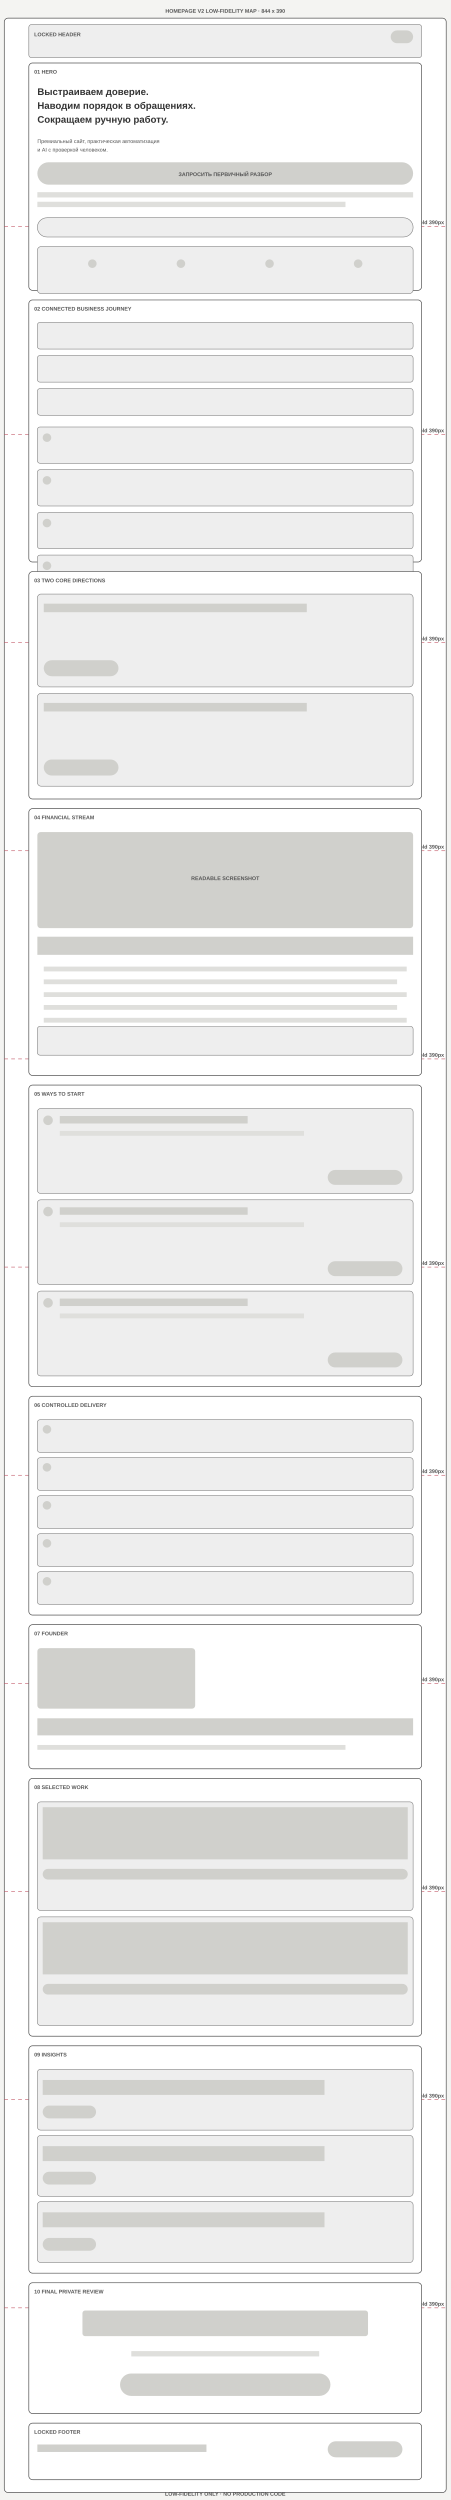
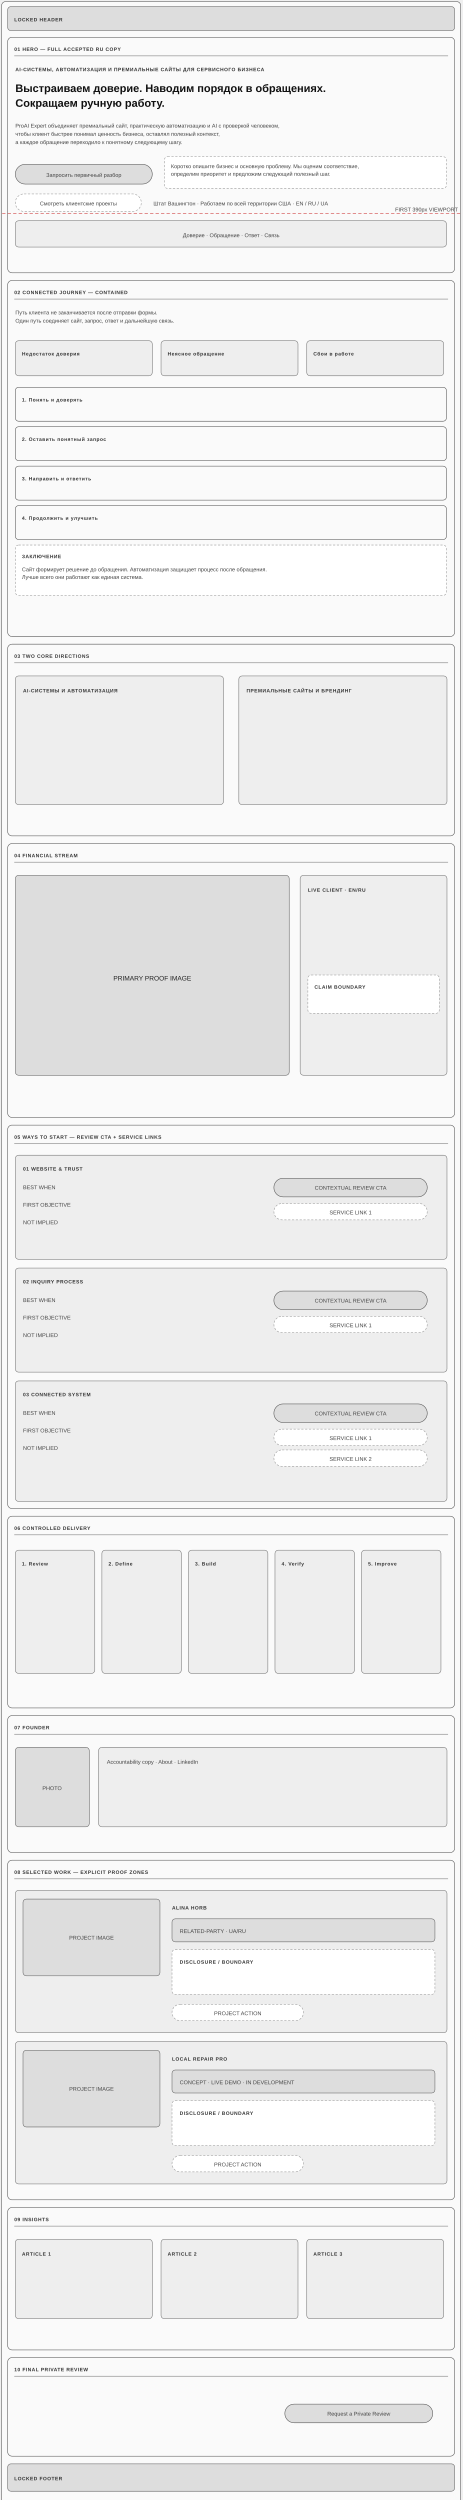
- <svg xmlns="http://www.w3.org/2000/svg" width="844" height="4684" viewBox="0 0 844 4684">
-   <style>
-     .o{fill:#fff;stroke:#444;stroke-width:1.2}.a{fill:#eee;stroke:#777;stroke-width:1}
-     .p{fill:#d0d0cc}.q{fill:#dfdfdc}.t{font:700 12px Arial;fill:#444}.u{font:700 10px Arial;fill:#555}
-     .v{font:400 10px Arial;fill:#555}.fold{stroke:#b45;stroke-width:1;stroke-dasharray:7 6}
-     </style>
-   <rect width="844" height="4684" fill="#f4f4f2" />
-   <text x="422.0" y="24" text-anchor="middle" class="u">HOMEPAGE V2 LOW-FIDELITY MAP · 844 x 390</text>
-   <rect x="8" y="34" width="828" height="4636" rx="7" class="o" />
-   <line x1="8" y1="424" x2="836" y2="424" class="fold" />
-   <text x="832" y="420" text-anchor="end" class="u">fold 390px</text>
-   <line x1="8" y1="814" x2="836" y2="814" class="fold" />
-   <text x="832" y="810" text-anchor="end" class="u">fold 390px</text>
-   <line x1="8" y1="1204" x2="836" y2="1204" class="fold" />
-   <text x="832" y="1200" text-anchor="end" class="u">fold 390px</text>
-   <line x1="8" y1="1594" x2="836" y2="1594" class="fold" />
-   <text x="832" y="1590" text-anchor="end" class="u">fold 390px</text>
-   <line x1="8" y1="1984" x2="836" y2="1984" class="fold" />
-   <text x="832" y="1980" text-anchor="end" class="u">fold 390px</text>
-   <line x1="8" y1="2374" x2="836" y2="2374" class="fold" />
-   <text x="832" y="2370" text-anchor="end" class="u">fold 390px</text>
-   <line x1="8" y1="2764" x2="836" y2="2764" class="fold" />
-   <text x="832" y="2760" text-anchor="end" class="u">fold 390px</text>
-   <line x1="8" y1="3154" x2="836" y2="3154" class="fold" />
-   <text x="832" y="3150" text-anchor="end" class="u">fold 390px</text>
-   <line x1="8" y1="3544" x2="836" y2="3544" class="fold" />
-   <text x="832" y="3540" text-anchor="end" class="u">fold 390px</text>
-   <line x1="8" y1="3934" x2="836" y2="3934" class="fold" />
-   <text x="832" y="3930" text-anchor="end" class="u">fold 390px</text>
-   <line x1="8" y1="4324" x2="836" y2="4324" class="fold" />
-   <text x="832" y="4320" text-anchor="end" class="u">fold 390px</text>
-   <rect x="54" y="46" width="736" height="62" rx="5" class="a" />
-   <text x="64" y="68" class="u">LOCKED HEADER</text>
-   <rect x="732" y="57" width="42" height="24" rx="12" class="p" />
-   <rect x="54" y="118" width="736" height="426" rx="7" class="o" />
-   <text x="64" y="138" class="u">01 HERO</text>
-   <text x="70" y="178" style="font:700 18px Arial;fill:#333">Выстраиваем доверие.</text>
-   <text x="70" y="204" style="font:700 18px Arial;fill:#333">Наводим порядок в обращениях.</text>
-   <text x="70" y="230" style="font:700 18px Arial;fill:#333">Сокращаем ручную работу.</text>
-   <text x="70" y="268" class="v">Премиальный сайт, практическая автоматизация</text>
-   <text x="70" y="284" class="v">и AI с проверкой человеком.</text>
-   <rect x="70" y="304" width="704" height="42" rx="21" class="p" />
-   <text x="422.0" y="330" text-anchor="middle" class="u">ЗАПРОСИТЬ ПЕРВИЧНЫЙ РАЗБОР</text>
-   <rect x="70" y="360" width="704" height="10" class="q" />
-   <rect x="70" y="378" width="577.28" height="10" class="q" />
-   <rect x="70" y="408" width="704" height="36" rx="18" class="a" />
-   <rect x="70" y="462" width="704" height="88" rx="7" class="a" />
-   <circle cx="173.0" cy="494" r="8" class="p" />
-   <circle cx="339.0" cy="494" r="8" class="p" />
-   <circle cx="505.0" cy="494" r="8" class="p" />
-   <circle cx="671.0" cy="494" r="8" class="p" />
-   <rect x="54" y="562" width="736" height="491" rx="7" class="o" />
-   <text x="64" y="582" class="u">02 CONNECTED BUSINESS JOURNEY</text>
-   <rect x="70" y="604" width="704" height="50" rx="5" class="a" />
-   <rect x="70" y="666" width="704" height="50" rx="5" class="a" />
-   <rect x="70" y="728" width="704" height="50" rx="5" class="a" />
-   <rect x="70" y="800" width="704" height="68" rx="5" class="a" />
-   <circle cx="88" cy="820" r="8" class="p" />
-   <rect x="70" y="880" width="704" height="68" rx="5" class="a" />
-   <circle cx="88" cy="900" r="8" class="p" />
-   <rect x="70" y="960" width="704" height="68" rx="5" class="a" />
-   <circle cx="88" cy="980" r="8" class="p" />
-   <rect x="70" y="1040" width="704" height="68" rx="5" class="a" />
-   <circle cx="88" cy="1060" r="8" class="p" />
-   <rect x="54" y="1071" width="736" height="426" rx="7" class="o" />
-   <text x="64" y="1091" class="u">03 TWO CORE DIRECTIONS</text>
-   <rect x="70" y="1113" width="704" height="174.0" rx="7" class="a" />
-   <rect x="82" y="1131" width="492.8" height="16" class="p" />
-   <rect x="82" y="1237.0" width="140" height="30" rx="15" class="p" />
-   <rect x="70" y="1299.0" width="704" height="174.0" rx="7" class="a" />
-   <rect x="82" y="1317.0" width="492.8" height="16" class="p" />
-   <rect x="82" y="1423.0" width="140" height="30" rx="15" class="p" />
-   <rect x="54" y="1515" width="736" height="500" rx="7" class="o" />
-   <text x="64" y="1535" class="u">04 FINANCIAL STREAM</text>
-   <rect x="70" y="1559" width="704" height="180.0" rx="6" class="p" />
-   <text x="422.0" y="1649.0" text-anchor="middle" class="u">READABLE SCREENSHOT</text>
-   <rect x="70" y="1755.0" width="704" height="34" class="p" />
-   <rect x="82" y="1811.0" width="680" height="9" class="q" />
-   <rect x="82" y="1835.0" width="662" height="9" class="q" />
-   <rect x="82" y="1859.0" width="680" height="9" class="q" />
-   <rect x="82" y="1883.0" width="662" height="9" class="q" />
-   <rect x="82" y="1907.0" width="680" height="9" class="q" />
-   <rect x="70" y="1923" width="704" height="54" rx="5" class="a" />
-   <rect x="54" y="2033" width="736" height="565" rx="7" class="o" />
-   <text x="64" y="2053" class="u">05 WAYS TO START</text>
-   <rect x="70" y="2077" width="704" height="159.0" rx="6" class="a" />
-   <circle cx="90" cy="2099" r="9" class="p" />
-   <rect x="112" y="2091" width="352.0" height="14" class="p" />
-   <rect x="112" y="2119" width="457.6" height="9" class="q" />
-   <rect x="614" y="2192.0" width="140" height="28" rx="14" class="p" />
-   <rect x="70" y="2248.0" width="704" height="159.0" rx="6" class="a" />
-   <circle cx="90" cy="2270.0" r="9" class="p" />
-   <rect x="112" y="2262.0" width="352.0" height="14" class="p" />
-   <rect x="112" y="2290.0" width="457.6" height="9" class="q" />
-   <rect x="614" y="2363.0" width="140" height="28" rx="14" class="p" />
-   <rect x="70" y="2419.0" width="704" height="159.0" rx="6" class="a" />
-   <circle cx="90" cy="2441.0" r="9" class="p" />
-   <rect x="112" y="2433.0" width="352.0" height="14" class="p" />
-   <rect x="112" y="2461.0" width="457.6" height="9" class="q" />
-   <rect x="614" y="2534.0" width="140" height="28" rx="14" class="p" />
-   <rect x="54" y="2616" width="736" height="410" rx="7" class="o" />
-   <text x="64" y="2636" class="u">06 CONTROLLED DELIVERY</text>
-   <rect x="70" y="2660" width="704" height="61.2" rx="5" class="a" />
-   <circle cx="88" cy="2678" r="8" class="p" />
-   <rect x="70" y="2731.2" width="704" height="61.2" rx="5" class="a" />
-   <circle cx="88" cy="2749.2" r="8" class="p" />
-   <rect x="70" y="2802.4" width="704" height="61.2" rx="5" class="a" />
-   <circle cx="88" cy="2820.4" r="8" class="p" />
-   <rect x="70" y="2873.6" width="704" height="61.2" rx="5" class="a" />
-   <circle cx="88" cy="2891.6" r="8" class="p" />
-   <rect x="70" y="2944.8" width="704" height="61.2" rx="5" class="a" />
-   <circle cx="88" cy="2962.8" r="8" class="p" />
-   <rect x="54" y="3044" width="736" height="270" rx="7" class="o" />
-   <text x="64" y="3064" class="u">07 FOUNDER</text>
-   <rect x="70" y="3088" width="295.68" height="113.4" rx="6" class="p" />
-   <rect x="70" y="3219.4" width="704" height="32" class="p" />
-   <rect x="70" y="3269.4" width="577.28" height="9" class="q" />
-   <rect x="54" y="3332" width="736" height="483" rx="7" class="o" />
-   <text x="64" y="3352" class="u">08 SELECTED WORK</text>
-   <rect x="70" y="3376" width="704" height="203.5" rx="6" class="a" />
-   <rect x="80" y="3386" width="684" height="97.68" class="p" />
-   <rect x="80" y="3501.5" width="684" height="20" rx="10" class="p" />
-   <rect x="70" y="3591.5" width="704" height="203.5" rx="6" class="a" />
-   <rect x="80" y="3601.5" width="684" height="97.68" class="p" />
-   <rect x="80" y="3717.0" width="684" height="20" rx="10" class="p" />
-   <rect x="54" y="3833" width="736" height="426" rx="7" class="o" />
-   <text x="64" y="3853" class="u">09 INSIGHTS</text>
-   <rect x="70" y="3877" width="704" height="114.0" rx="6" class="a" />
-   <rect x="80" y="3897" width="528.0" height="28" class="p" />
-   <rect x="80" y="3945.0" width="100" height="24" rx="12" class="p" />
-   <rect x="70" y="4001.0" width="704" height="114.0" rx="6" class="a" />
-   <rect x="80" y="4021.0" width="528.0" height="28" class="p" />
-   <rect x="80" y="4069.0" width="100" height="24" rx="12" class="p" />
-   <rect x="70" y="4125.0" width="704" height="114.0" rx="6" class="a" />
-   <rect x="80" y="4145.0" width="528.0" height="28" class="p" />
-   <rect x="80" y="4193.0" width="100" height="24" rx="12" class="p" />
-   <rect x="54" y="4277" width="736" height="245" rx="7" class="o" />
-   <text x="64" y="4297" class="u">10 FINAL PRIVATE REVIEW</text>
-   <rect x="154.48" y="4329" width="535.04" height="48" rx="5" class="p" />
-   <rect x="246.0" y="4405" width="352.0" height="10" class="q" />
-   <rect x="224.88" y="4447" width="394.24" height="42" rx="21" class="p" />
-   <rect x="54" y="4540" width="736" height="106" rx="7" class="o" />
-   <text x="64" y="4560" class="u">LOCKED FOOTER</text>
-   <rect x="70" y="4580" width="316.8" height="14" class="p" />
-   <rect x="614" y="4574" width="140" height="30" rx="15" class="p" />
-   <text x="422.0" y="4676" text-anchor="middle" class="u">LOW-FIDELITY ONLY · NO PRODUCTION CODE</text>
+ <svg xmlns="http://www.w3.org/2000/svg" width="844" height="4564" viewBox="0 0 844 4564">
+   <style>.b{fill:#fafafa;stroke:#555}.p{fill:#eee;stroke:#777}.q{fill:#ddd;stroke:#666}.n{fill:#fff;stroke:#999;stroke-dasharray:4 3}.t{font:12px Arial;fill:#222}.s{font:10px Arial;fill:#444}.h{font:bold 20px Arial;fill:#111}.c{font:bold 9px Arial;letter-spacing:.8px;fill:#333}.r{fill:#ddd;stroke:#555}.f{stroke:#c33;stroke-dasharray:6 4}</style>
+   <rect x="3" y="3" width="838" height="5000" rx="7" class="b" />
+   <rect x="14" y="12" width="816" height="44" rx="6" class="q" />
+   <text x="26" y="39" class="c" text-anchor="start">LOCKED HEADER</text>
+   <rect x="14" y="68" width="816" height="430" rx="8" class="b" />
+   <text x="26" y="93" class="c" text-anchor="start">01  HERO — FULL ACCEPTED RU COPY</text>
+   <line x1="26" y1="102" x2="818" y2="102" stroke="#777" />
+   <text x="28" y="130" class="c" text-anchor="start">AI-СИСТЕМЫ, АВТОМАТИЗАЦИЯ И ПРЕМИАЛЬНЫЕ САЙТЫ ДЛЯ СЕРВИСНОГО БИЗНЕСА</text>
+   <text x="28" y="168" class="h">
+     <tspan x="28" dy="0">Выстраиваем доверие. Наводим порядок в обращениях.</tspan>
+     <tspan x="28" dy="27">Сокращаем ручную работу.</tspan>
+   </text>
+   <text x="28" y="233" class="s">
+     <tspan x="28" dy="0">ProAI Expert объединяет премиальный сайт, практическую автоматизацию и AI с проверкой человеком,</tspan>
+     <tspan x="28" dy="15">чтобы клиент быстрее понимал ценность бизнеса, оставлял полезный контекст,</tspan>
+     <tspan x="28" dy="15">а каждое обращение переходило к понятному следующему шагу.</tspan>
+   </text>
+   <rect x="28" y="300" width="250" height="36" rx="18" class="r" />
+   <text x="153" y="323" class="s" text-anchor="middle">Запросить первичный разбор</text>
+   <rect x="300" y="286" width="515" height="58" rx="6" class="n" />
+   <text x="312" y="307" class="s">
+     <tspan x="312" dy="0">Коротко опишите бизнес и основную проблему. Мы оценим соответствие,</tspan>
+     <tspan x="312" dy="14">определим приоритет и предложим следующий полезный шаг.</tspan>
+   </text>
+   <rect x="28" y="354" width="230" height="32" rx="16" class="n" />
+   <text x="143" y="375" class="s" text-anchor="middle">Смотреть клиентские проекты</text>
+   <text x="280" y="375" class="s" text-anchor="start">Штат Вашингтон · Работаем по всей территории США · EN / RU / UA</text>
+   <rect x="28" y="403" width="787" height="48" rx="6" class="p" />
+   <text x="422" y="433" class="s" text-anchor="middle">Доверие · Обращение · Ответ · Связь</text>
+   <line x1="4" y1="390" x2="840" y2="390" class="f" />
+   <text x="836" y="386" class="s" text-anchor="end">FIRST 390px VIEWPORT</text>
+   <rect x="14" y="512" width="816" height="650" rx="8" class="b" />
+   <text x="26" y="537" class="c" text-anchor="start">02  CONNECTED JOURNEY — CONTAINED</text>
+   <line x1="26" y1="546" x2="818" y2="546" stroke="#777" />
+   <text x="28" y="574" class="s">
+     <tspan x="28" dy="0">Путь клиента не заканчивается после отправки формы.</tspan>
+     <tspan x="28" dy="15">Один путь соединяет сайт, запрос, ответ и дальнейшую связь.</tspan>
+   </text>
+   <rect x="28" y="622" width="250" height="64" rx="6" class="p" />
+   <text x="40" y="649" class="c" text-anchor="start">Недостаток доверия</text>
+   <rect x="294" y="622" width="250" height="64" rx="6" class="p" />
+   <text x="306" y="649" class="c" text-anchor="start">Неясное обращение</text>
+   <rect x="560" y="622" width="250" height="64" rx="6" class="p" />
+   <text x="572" y="649" class="c" text-anchor="start">Сбои в работе</text>
+   <rect x="28" y="707" width="787" height="62" rx="6" class="b" />
+   <text x="40" y="733" class="c" text-anchor="start">1. Понять и доверять</text>
+   <rect x="28" y="779" width="787" height="62" rx="6" class="b" />
+   <text x="40" y="805" class="c" text-anchor="start">2. Оставить понятный запрос</text>
+   <rect x="28" y="851" width="787" height="62" rx="6" class="b" />
+   <text x="40" y="877" class="c" text-anchor="start">3. Направить и ответить</text>
+   <rect x="28" y="923" width="787" height="62" rx="6" class="b" />
+   <text x="40" y="949" class="c" text-anchor="start">4. Продолжить и улучшить</text>
+   <rect x="28" y="995" width="787" height="92" rx="6" class="n" />
+   <text x="40" y="1019" class="c" text-anchor="start">ЗАКЛЮЧЕНИЕ</text>
+   <text x="40" y="1043" class="s">
+     <tspan x="40" dy="0">Сайт формирует решение до обращения. Автоматизация защищает процесс после обращения.</tspan>
+     <tspan x="40" dy="14">Лучше всего они работают как единая система.</tspan>
+   </text>
+   <rect x="14" y="1176" width="816" height="350" rx="8" class="b" />
+   <text x="26" y="1201" class="c" text-anchor="start">03  TWO CORE DIRECTIONS</text>
+   <line x1="26" y1="1210" x2="818" y2="1210" stroke="#777" />
+   <rect x="28" y="1234" width="380" height="235" rx="6" class="p" />
+   <rect x="436" y="1234" width="380" height="235" rx="6" class="p" />
+   <text x="42" y="1264" class="c" text-anchor="start">AI-СИСТЕМЫ И АВТОМАТИЗАЦИЯ</text>
+   <text x="450" y="1264" class="c" text-anchor="start">ПРЕМИАЛЬНЫЕ САЙТЫ И БРЕНДИНГ</text>
+   <rect x="14" y="1540" width="816" height="500" rx="8" class="b" />
+   <text x="26" y="1565" class="c" text-anchor="start">04  FINANCIAL STREAM</text>
+   <line x1="26" y1="1574" x2="818" y2="1574" stroke="#777" />
+   <rect x="28" y="1598" width="500" height="365" rx="6" class="q" />
+   <text x="278" y="1790" class="t" text-anchor="middle">PRIMARY PROOF IMAGE</text>
+   <rect x="548" y="1598" width="268" height="365" rx="6" class="p" />
+   <text x="562" y="1628" class="c" text-anchor="start">LIVE CLIENT · EN/RU</text>
+   <rect x="562" y="1780" width="240" height="70" rx="6" class="n" />
+   <text x="574" y="1805" class="c" text-anchor="start">CLAIM BOUNDARY</text>
+   <rect x="14" y="2054" width="816" height="700" rx="8" class="b" />
+   <text x="26" y="2079" class="c" text-anchor="start">05  WAYS TO START — REVIEW CTA + SERVICE LINKS</text>
+   <line x1="26" y1="2088" x2="818" y2="2088" stroke="#777" />
+   <rect x="28" y="2109" width="788" height="190" rx="6" class="p" />
+   <text x="42" y="2137" class="c" text-anchor="start">01 WEBSITE &amp; TRUST</text>
+   <text x="42" y="2171" class="s">
+     <tspan x="42" dy="0">BEST WHEN</tspan>
+     <tspan x="42" dy="32">FIRST OBJECTIVE</tspan>
+     <tspan x="42" dy="32">NOT IMPLIED</tspan>
+   </text>
+   <rect x="500" y="2151" width="280" height="34" rx="17" class="r" />
+   <text x="640" y="2172" class="s" text-anchor="middle">CONTEXTUAL REVIEW CTA</text>
+   <rect x="500" y="2197" width="280" height="30" rx="15" class="n" />
+   <text x="640" y="2217" class="s" text-anchor="middle">SERVICE LINK 1</text>
+   <rect x="28" y="2315" width="788" height="190" rx="6" class="p" />
+   <text x="42" y="2343" class="c" text-anchor="start">02 INQUIRY PROCESS</text>
+   <text x="42" y="2377" class="s">
+     <tspan x="42" dy="0">BEST WHEN</tspan>
+     <tspan x="42" dy="32">FIRST OBJECTIVE</tspan>
+     <tspan x="42" dy="32">NOT IMPLIED</tspan>
+   </text>
+   <rect x="500" y="2357" width="280" height="34" rx="17" class="r" />
+   <text x="640" y="2378" class="s" text-anchor="middle">CONTEXTUAL REVIEW CTA</text>
+   <rect x="500" y="2403" width="280" height="30" rx="15" class="n" />
+   <text x="640" y="2423" class="s" text-anchor="middle">SERVICE LINK 1</text>
+   <rect x="28" y="2521" width="788" height="220" rx="6" class="p" />
+   <text x="42" y="2549" class="c" text-anchor="start">03 CONNECTED SYSTEM</text>
+   <text x="42" y="2583" class="s">
+     <tspan x="42" dy="0">BEST WHEN</tspan>
+     <tspan x="42" dy="32">FIRST OBJECTIVE</tspan>
+     <tspan x="42" dy="32">NOT IMPLIED</tspan>
+   </text>
+   <rect x="500" y="2563" width="280" height="34" rx="17" class="r" />
+   <text x="640" y="2584" class="s" text-anchor="middle">CONTEXTUAL REVIEW CTA</text>
+   <rect x="500" y="2609" width="280" height="30" rx="15" class="n" />
+   <text x="640" y="2629" class="s" text-anchor="middle">SERVICE LINK 1</text>
+   <rect x="500" y="2647" width="280" height="30" rx="15" class="n" />
+   <text x="640" y="2667" class="s" text-anchor="middle">SERVICE LINK 2</text>
+   <rect x="14" y="2768" width="816" height="350" rx="8" class="b" />
+   <text x="26" y="2793" class="c" text-anchor="start">06  CONTROLLED DELIVERY</text>
+   <line x1="26" y1="2802" x2="818" y2="2802" stroke="#777" />
+   <rect x="28" y="2830" width="145" height="225" rx="6" class="p" />
+   <text x="40" y="2858" class="c" text-anchor="start">1. Review</text>
+   <rect x="186" y="2830" width="145" height="225" rx="6" class="p" />
+   <text x="198" y="2858" class="c" text-anchor="start">2. Define</text>
+   <rect x="344" y="2830" width="145" height="225" rx="6" class="p" />
+   <text x="356" y="2858" class="c" text-anchor="start">3. Build</text>
+   <rect x="502" y="2830" width="145" height="225" rx="6" class="p" />
+   <text x="514" y="2858" class="c" text-anchor="start">4. Verify</text>
+   <rect x="660" y="2830" width="145" height="225" rx="6" class="p" />
+   <text x="672" y="2858" class="c" text-anchor="start">5. Improve</text>
+   <rect x="14" y="3132" width="816" height="250" rx="8" class="b" />
+   <text x="26" y="3157" class="c" text-anchor="start">07  FOUNDER</text>
+   <line x1="26" y1="3166" x2="818" y2="3166" stroke="#777" />
+   <rect x="28" y="3190" width="135" height="145" rx="6" class="q" />
+   <text x="95" y="3268" class="s" text-anchor="middle">PHOTO</text>
+   <rect x="180" y="3190" width="636" height="145" rx="6" class="p" />
+   <text x="195" y="3220" class="s" text-anchor="start">Accountability copy · About · LinkedIn</text>
+   <rect x="14" y="3396" width="816" height="620" rx="8" class="b" />
+   <text x="26" y="3421" class="c" text-anchor="start">08  SELECTED WORK — EXPLICIT PROOF ZONES</text>
+   <line x1="26" y1="3430" x2="818" y2="3430" stroke="#777" />
+   <rect x="28" y="3451" width="788" height="260" rx="6" class="p" />
+   <rect x="42" y="3467" width="250" height="140" rx="6" class="q" />
+   <text x="167" y="3541" class="s" text-anchor="middle">PROJECT IMAGE</text>
+   <text x="314" y="3486" class="c" text-anchor="start">ALINA HORB</text>
+   <rect x="314" y="3503" width="480" height="42" rx="6" class="q" />
+   <text x="328" y="3529" class="s" text-anchor="start">RELATED-PARTY · UA/RU</text>
+   <rect x="314" y="3559" width="480" height="82" rx="6" class="n" />
+   <text x="328" y="3585" class="c" text-anchor="start">DISCLOSURE / BOUNDARY</text>
+   <rect x="314" y="3659" width="240" height="30" rx="15" class="n" />
+   <text x="434" y="3679" class="s" text-anchor="middle">PROJECT ACTION</text>
+   <rect x="28" y="3727" width="788" height="260" rx="6" class="p" />
+   <rect x="42" y="3743" width="250" height="140" rx="6" class="q" />
+   <text x="167" y="3817" class="s" text-anchor="middle">PROJECT IMAGE</text>
+   <text x="314" y="3762" class="c" text-anchor="start">LOCAL REPAIR PRO</text>
+   <rect x="314" y="3779" width="480" height="42" rx="6" class="q" />
+   <text x="328" y="3805" class="s" text-anchor="start">CONCEPT · LIVE DEMO · IN DEVELOPMENT</text>
+   <rect x="314" y="3835" width="480" height="82" rx="6" class="n" />
+   <text x="328" y="3861" class="c" text-anchor="start">DISCLOSURE / BOUNDARY</text>
+   <rect x="314" y="3935" width="240" height="30" rx="15" class="n" />
+   <text x="434" y="3955" class="s" text-anchor="middle">PROJECT ACTION</text>
+   <rect x="14" y="4030" width="816" height="260" rx="8" class="b" />
+   <text x="26" y="4055" class="c" text-anchor="start">09  INSIGHTS</text>
+   <line x1="26" y1="4064" x2="818" y2="4064" stroke="#777" />
+   <rect x="28" y="4088" width="250" height="145" rx="6" class="p" />
+   <text x="40" y="4118" class="c" text-anchor="start">ARTICLE 1</text>
+   <rect x="294" y="4088" width="250" height="145" rx="6" class="p" />
+   <text x="306" y="4118" class="c" text-anchor="start">ARTICLE 2</text>
+   <rect x="560" y="4088" width="250" height="145" rx="6" class="p" />
+   <text x="572" y="4118" class="c" text-anchor="start">ARTICLE 3</text>
+   <rect x="14" y="4304" width="816" height="180" rx="8" class="b" />
+   <text x="26" y="4329" class="c" text-anchor="start">10  FINAL PRIVATE REVIEW</text>
+   <line x1="26" y1="4338" x2="818" y2="4338" stroke="#777" />
+   <rect x="520" y="4389" width="270" height="34" rx="17" class="r" />
+   <text x="655" y="4410" class="s" text-anchor="middle">Request a Private Review</text>
+   <rect x="14" y="4498" width="816" height="50" rx="6" class="q" />
+   <text x="26" y="4528" class="c" text-anchor="start">LOCKED FOOTER</text>
</svg>
